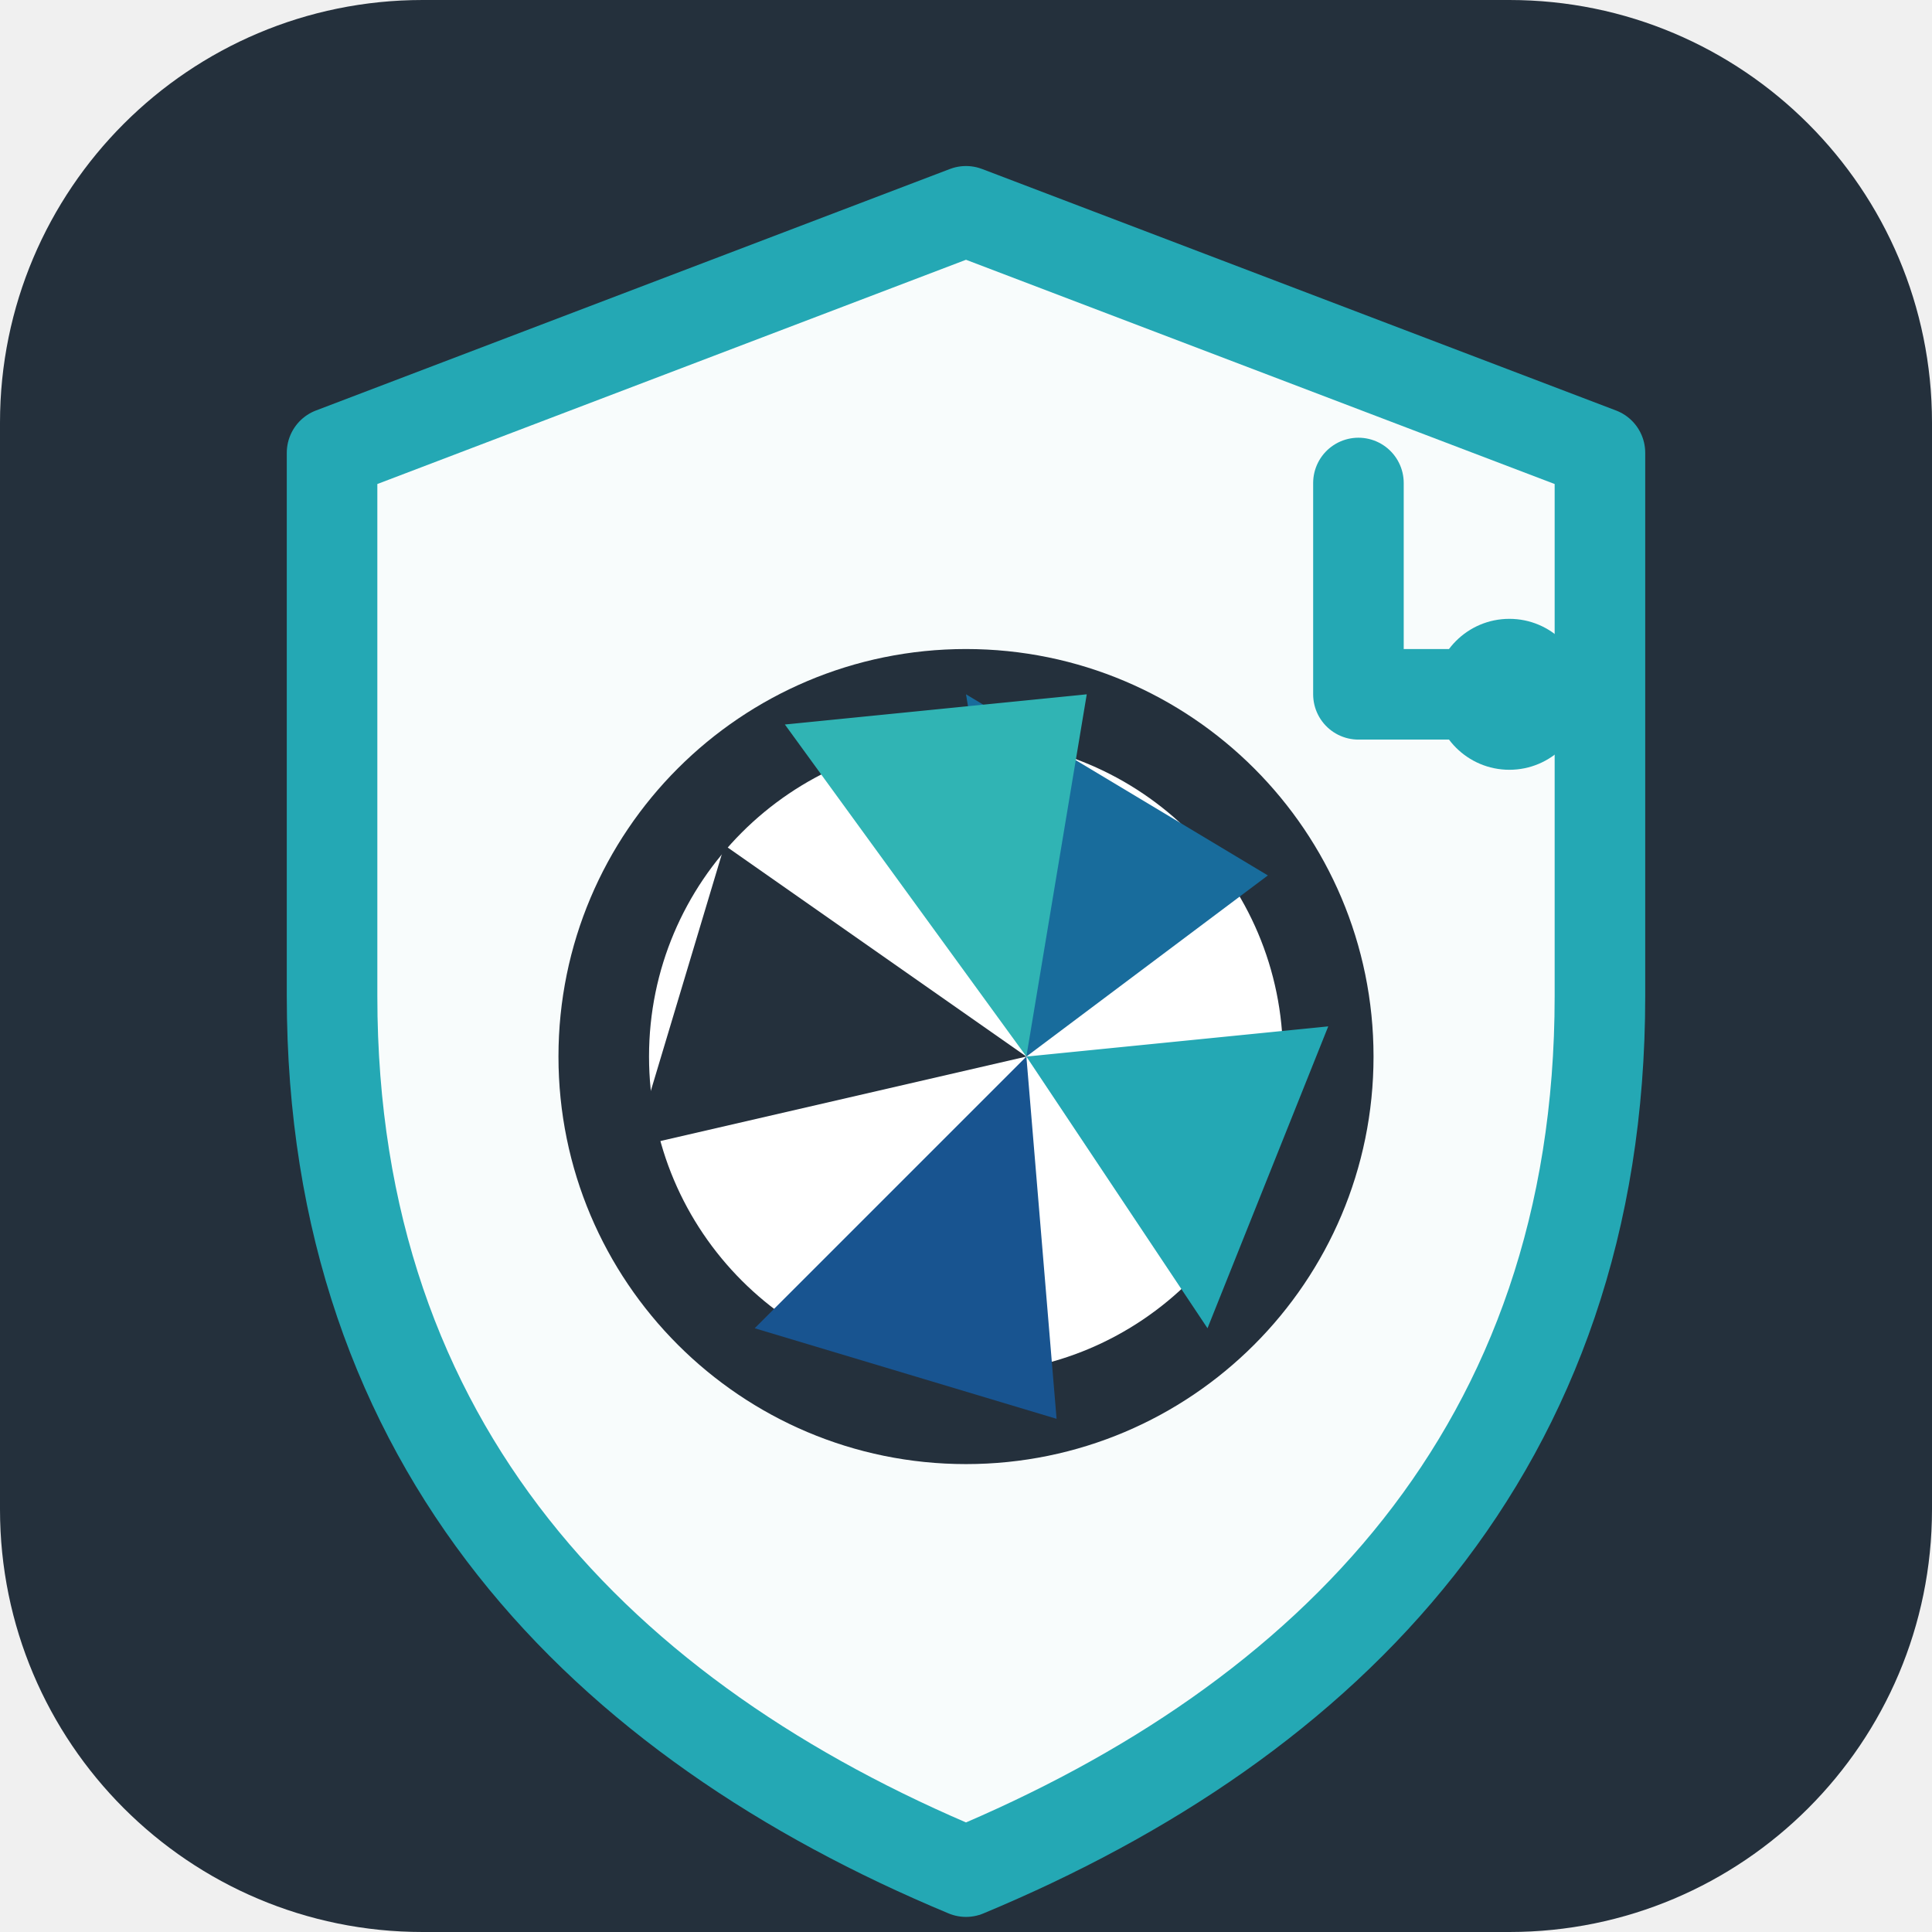
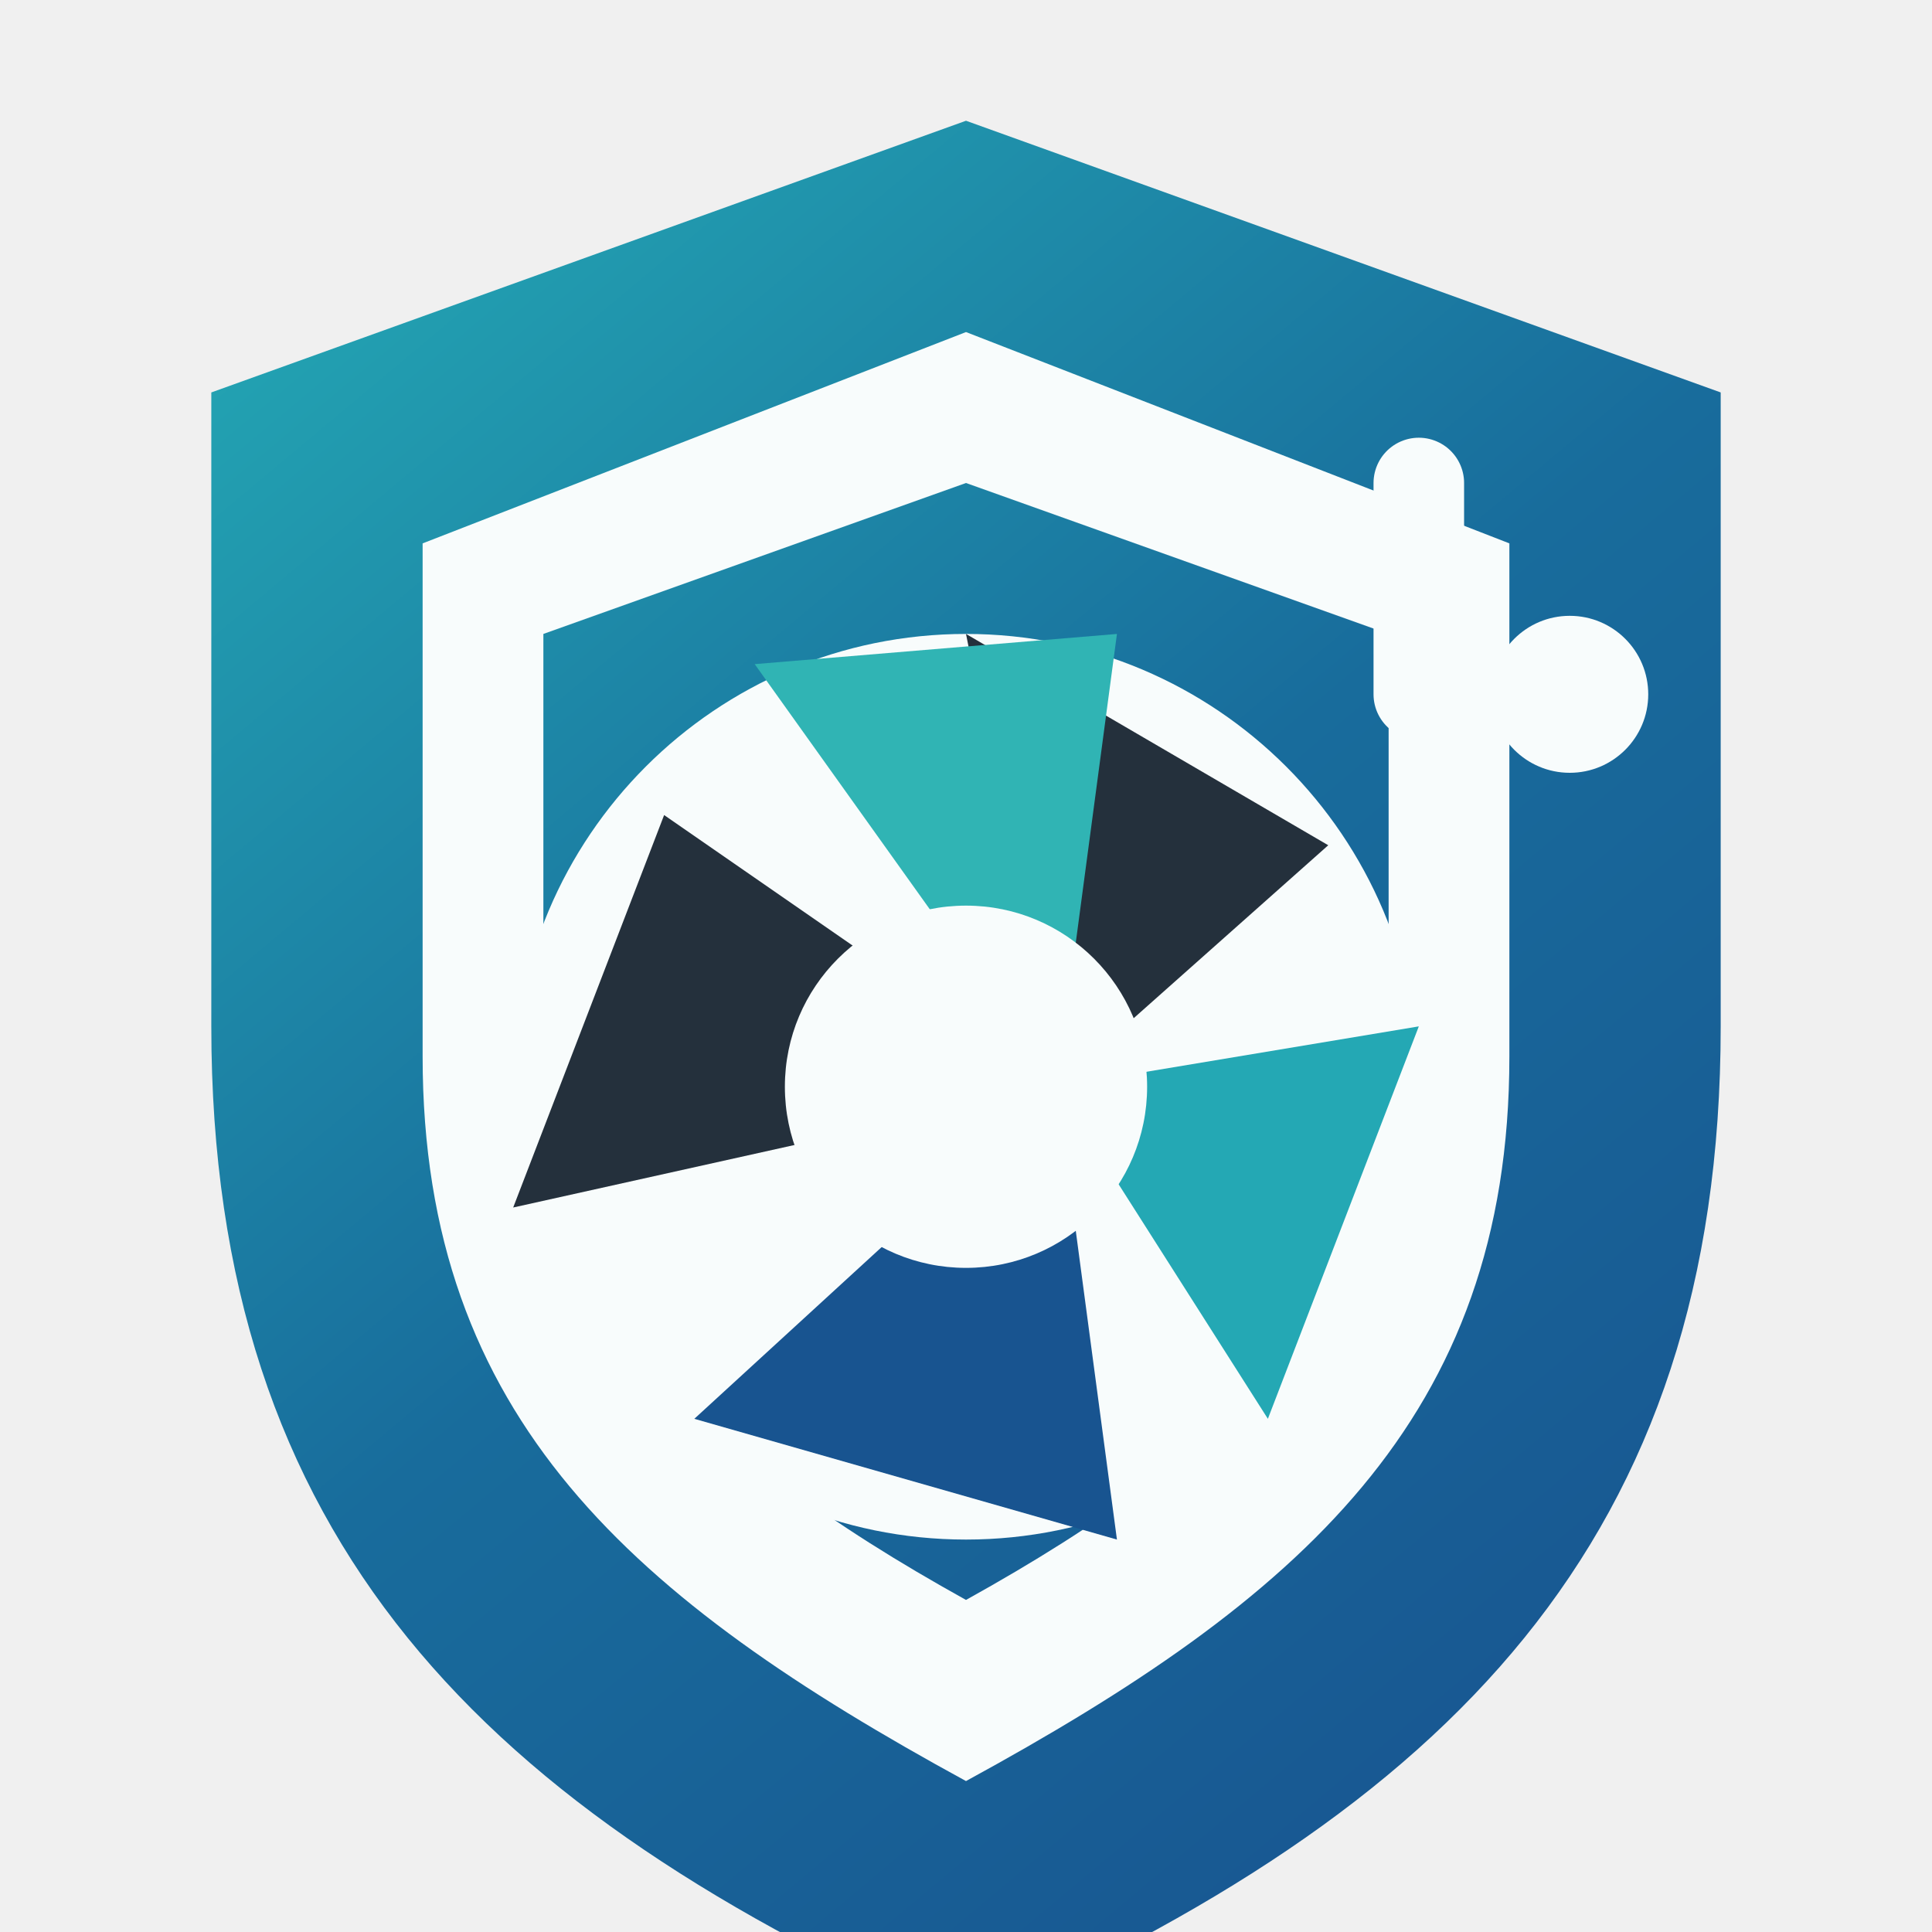
- <svg xmlns="http://www.w3.org/2000/svg" viewBox="0 0 64 64" role="img" aria-label="HK Vision">
-   <rect width="64" height="64" rx="14" fill="#24303C" />
-   <path d="M32 7 53 15v18c0 15-9 24-21 29-12-5-21-14-21-29V15L32 7Z" fill="#F8FCFC" />
-   <path d="M32 7 53 15v18c0 15-9 24-21 29-12-5-21-14-21-29V15L32 7Z" fill="none" stroke="#24A8B4" stroke-width="3" stroke-linejoin="round" />
-   <circle cx="32" cy="35" r="12" fill="#FFFFFF" stroke="#24303C" stroke-width="3" />
-   <path d="M32 23 42 29 34 35Z" fill="#186C9C" />
-   <path d="M44 34 40 44 34 35Z" fill="#24A8B4" />
-   <path d="M35 47 25 44 34 35Z" fill="#185490" />
-   <path d="M21 38 24 28 34 35Z" fill="#24303C" />
-   <path d="M26 24 36 23 34 35Z" fill="#30B4B4" />
-   <path d="M45 16v7h5" fill="none" stroke="#24A8B4" stroke-width="3" stroke-linecap="round" stroke-linejoin="round" />
-   <circle cx="50" cy="23" r="2.5" fill="#24A8B4" />
+ <svg xmlns="http://www.w3.org/2000/svg" viewBox="0 0 64 64" role="img" aria-label="HK">
+   <defs>
+     <linearGradient id="hk-fav" x1="10" x2="56" y1="5" y2="60" gradientUnits="userSpaceOnUse">
+       <stop offset="0" stop-color="#24A8B4" />
+       <stop offset=".5" stop-color="#186C9C" />
+       <stop offset="1" stop-color="#185490" />
+     </linearGradient>
+   </defs>
+   <path d="M32 4 57 13v21c0 17-9 26-25 33C16 60 7 51 7 34V13L32 4Z" fill="url(#hk-fav)" />
+   <path d="M32 11 50 18v17c0 12-7 18-18 24-11-6-18-12-18-24V18L32 11Z" fill="#F8FCFC" />
+   <path d="M32 16 46 21v13c0 9-5 14-14 19-9-5-14-10-14-19V21L32 16Z" fill="url(#hk-fav)" />
+   <circle cx="32" cy="36" r="15" fill="#F8FCFC" />
+   <path d="M32 21 44 28 35 36Z" fill="#24303C" />
+   <path d="M47 34 42 47 35 36Z" fill="#24A8B4" />
+   <path d="M37 51 23 47 35 36Z" fill="#185490" />
+   <path d="M17 40 22 27 35 36Z" fill="#24303C" />
+   <path d="M25 22 37 21 35 36Z" fill="#30B4B4" />
+   <circle cx="32" cy="36" r="6" fill="#F8FCFC" />
+   <path d="M47 16v7h5" fill="none" stroke="#F8FCFC" stroke-width="3" stroke-linecap="round" stroke-linejoin="round" />
+   <circle cx="52" cy="23" r="2.6" fill="#F8FCFC" />
</svg>
